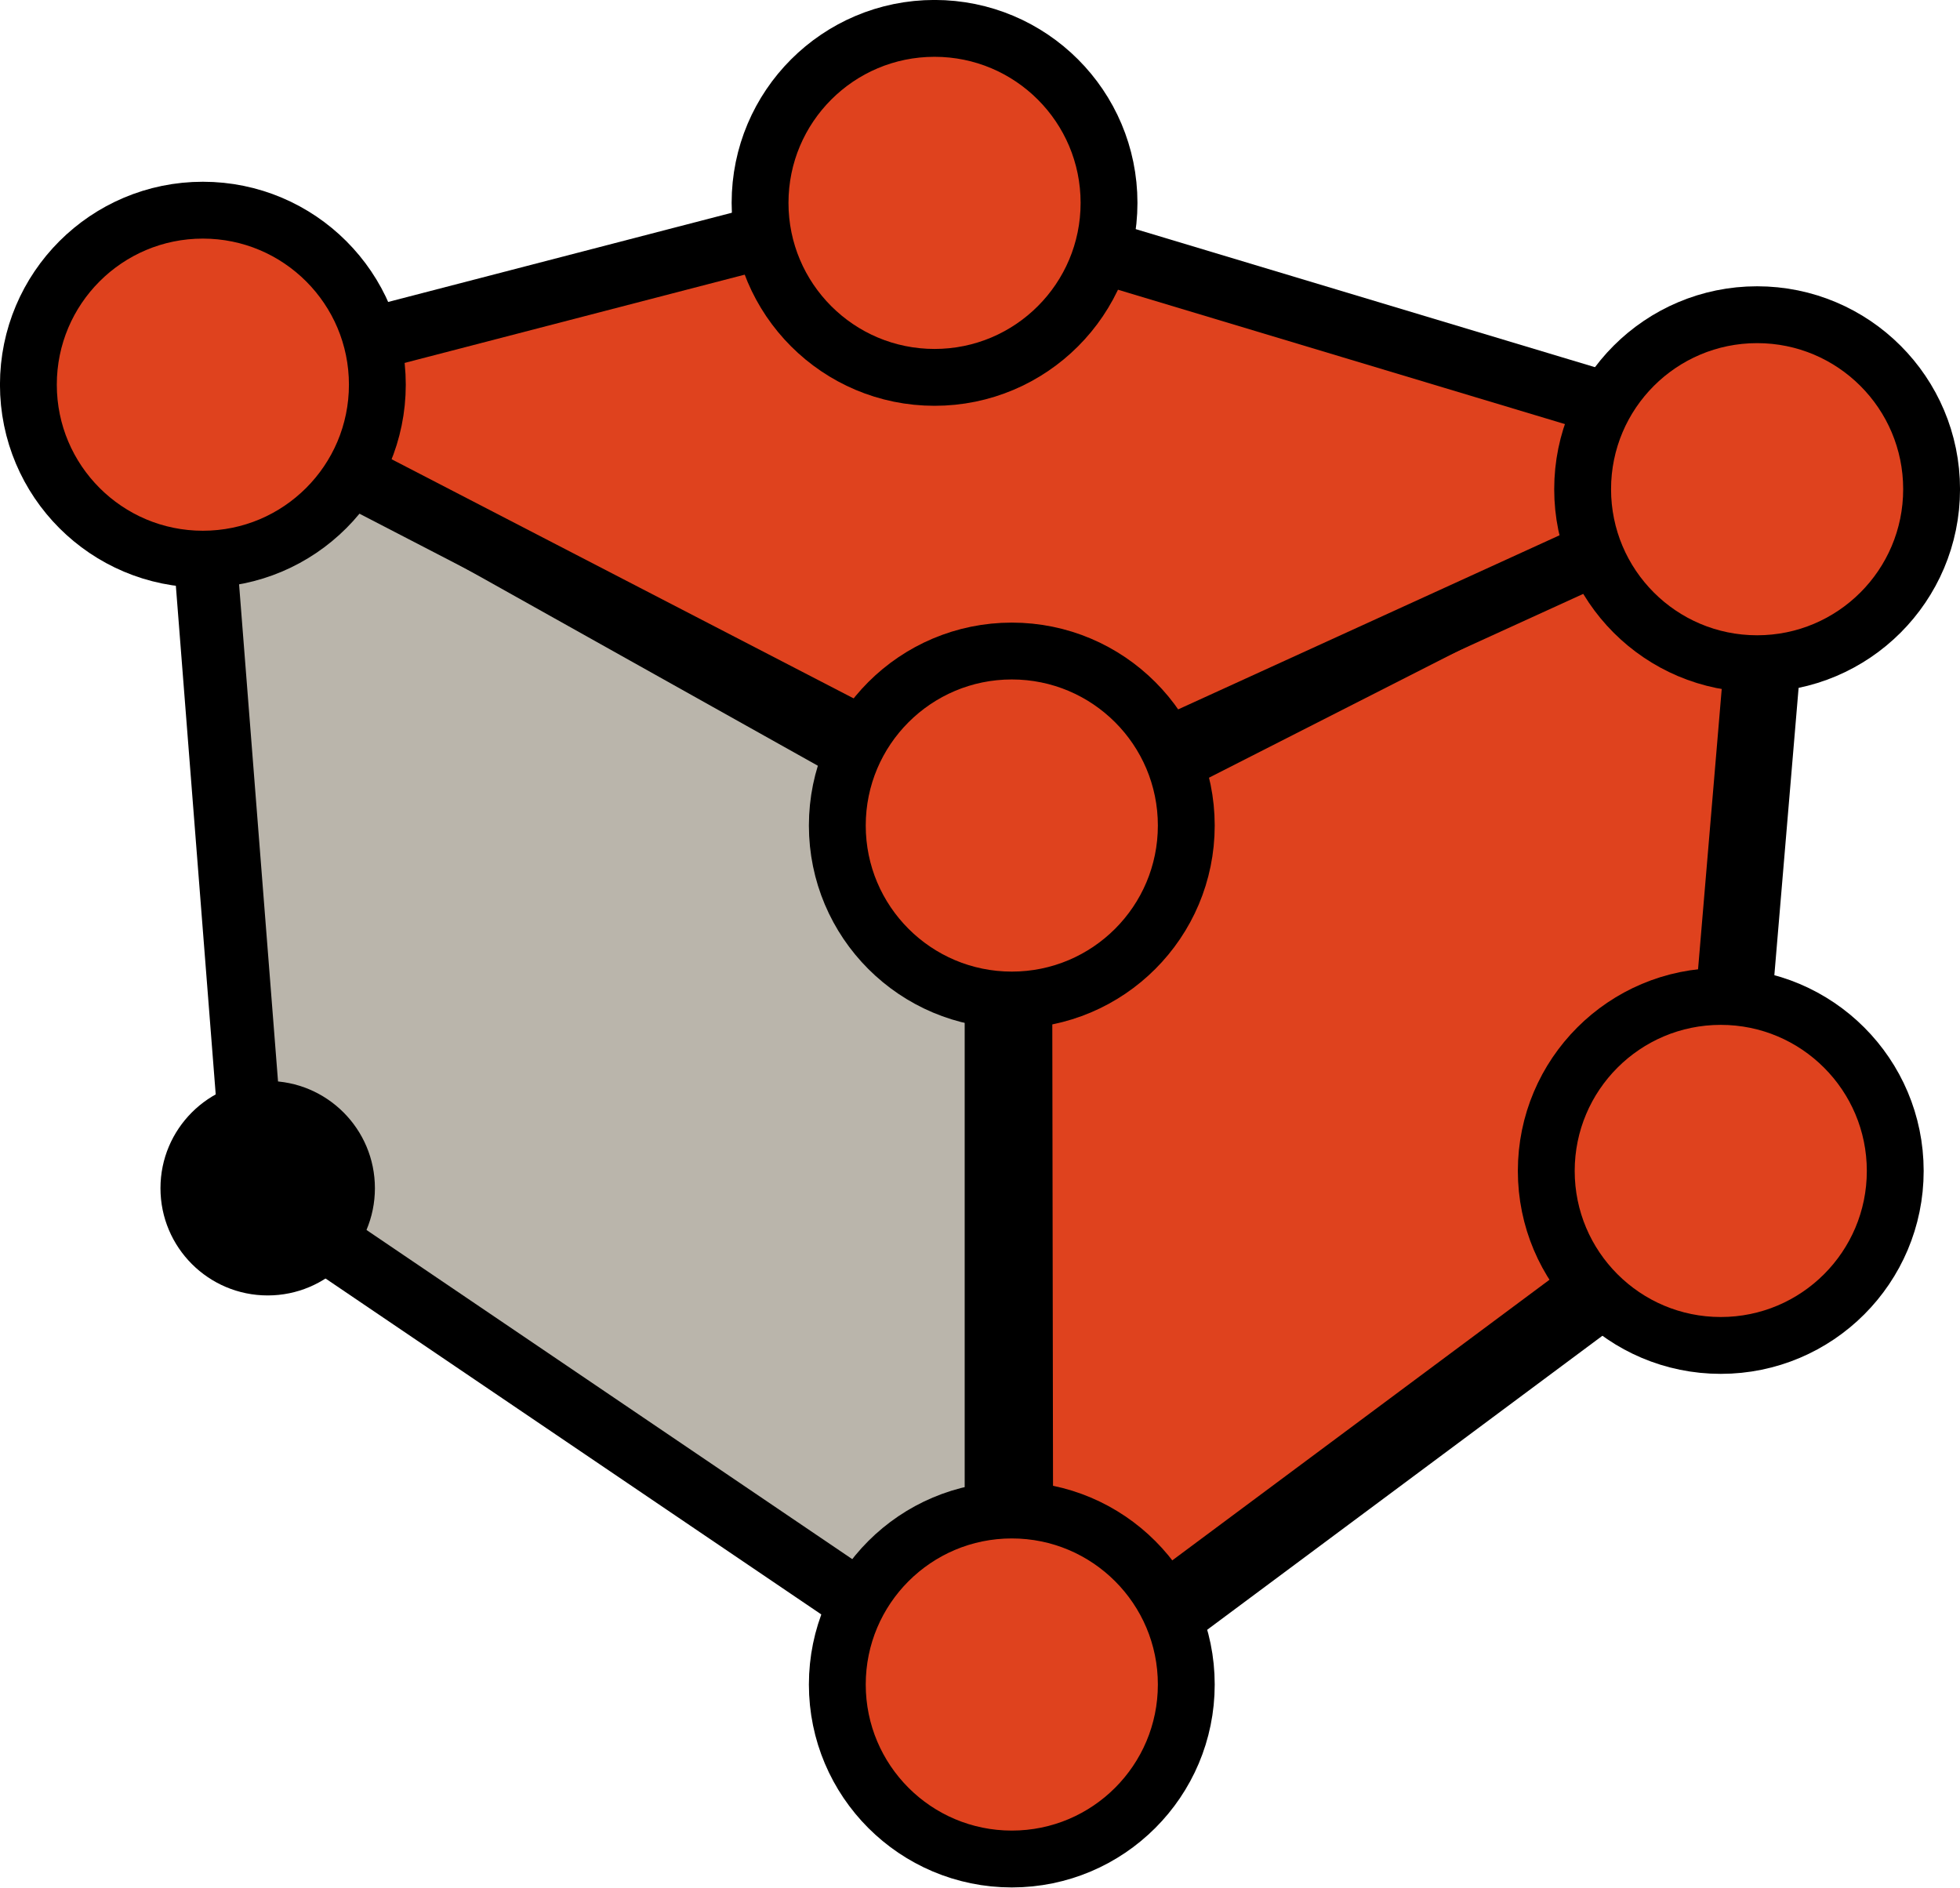
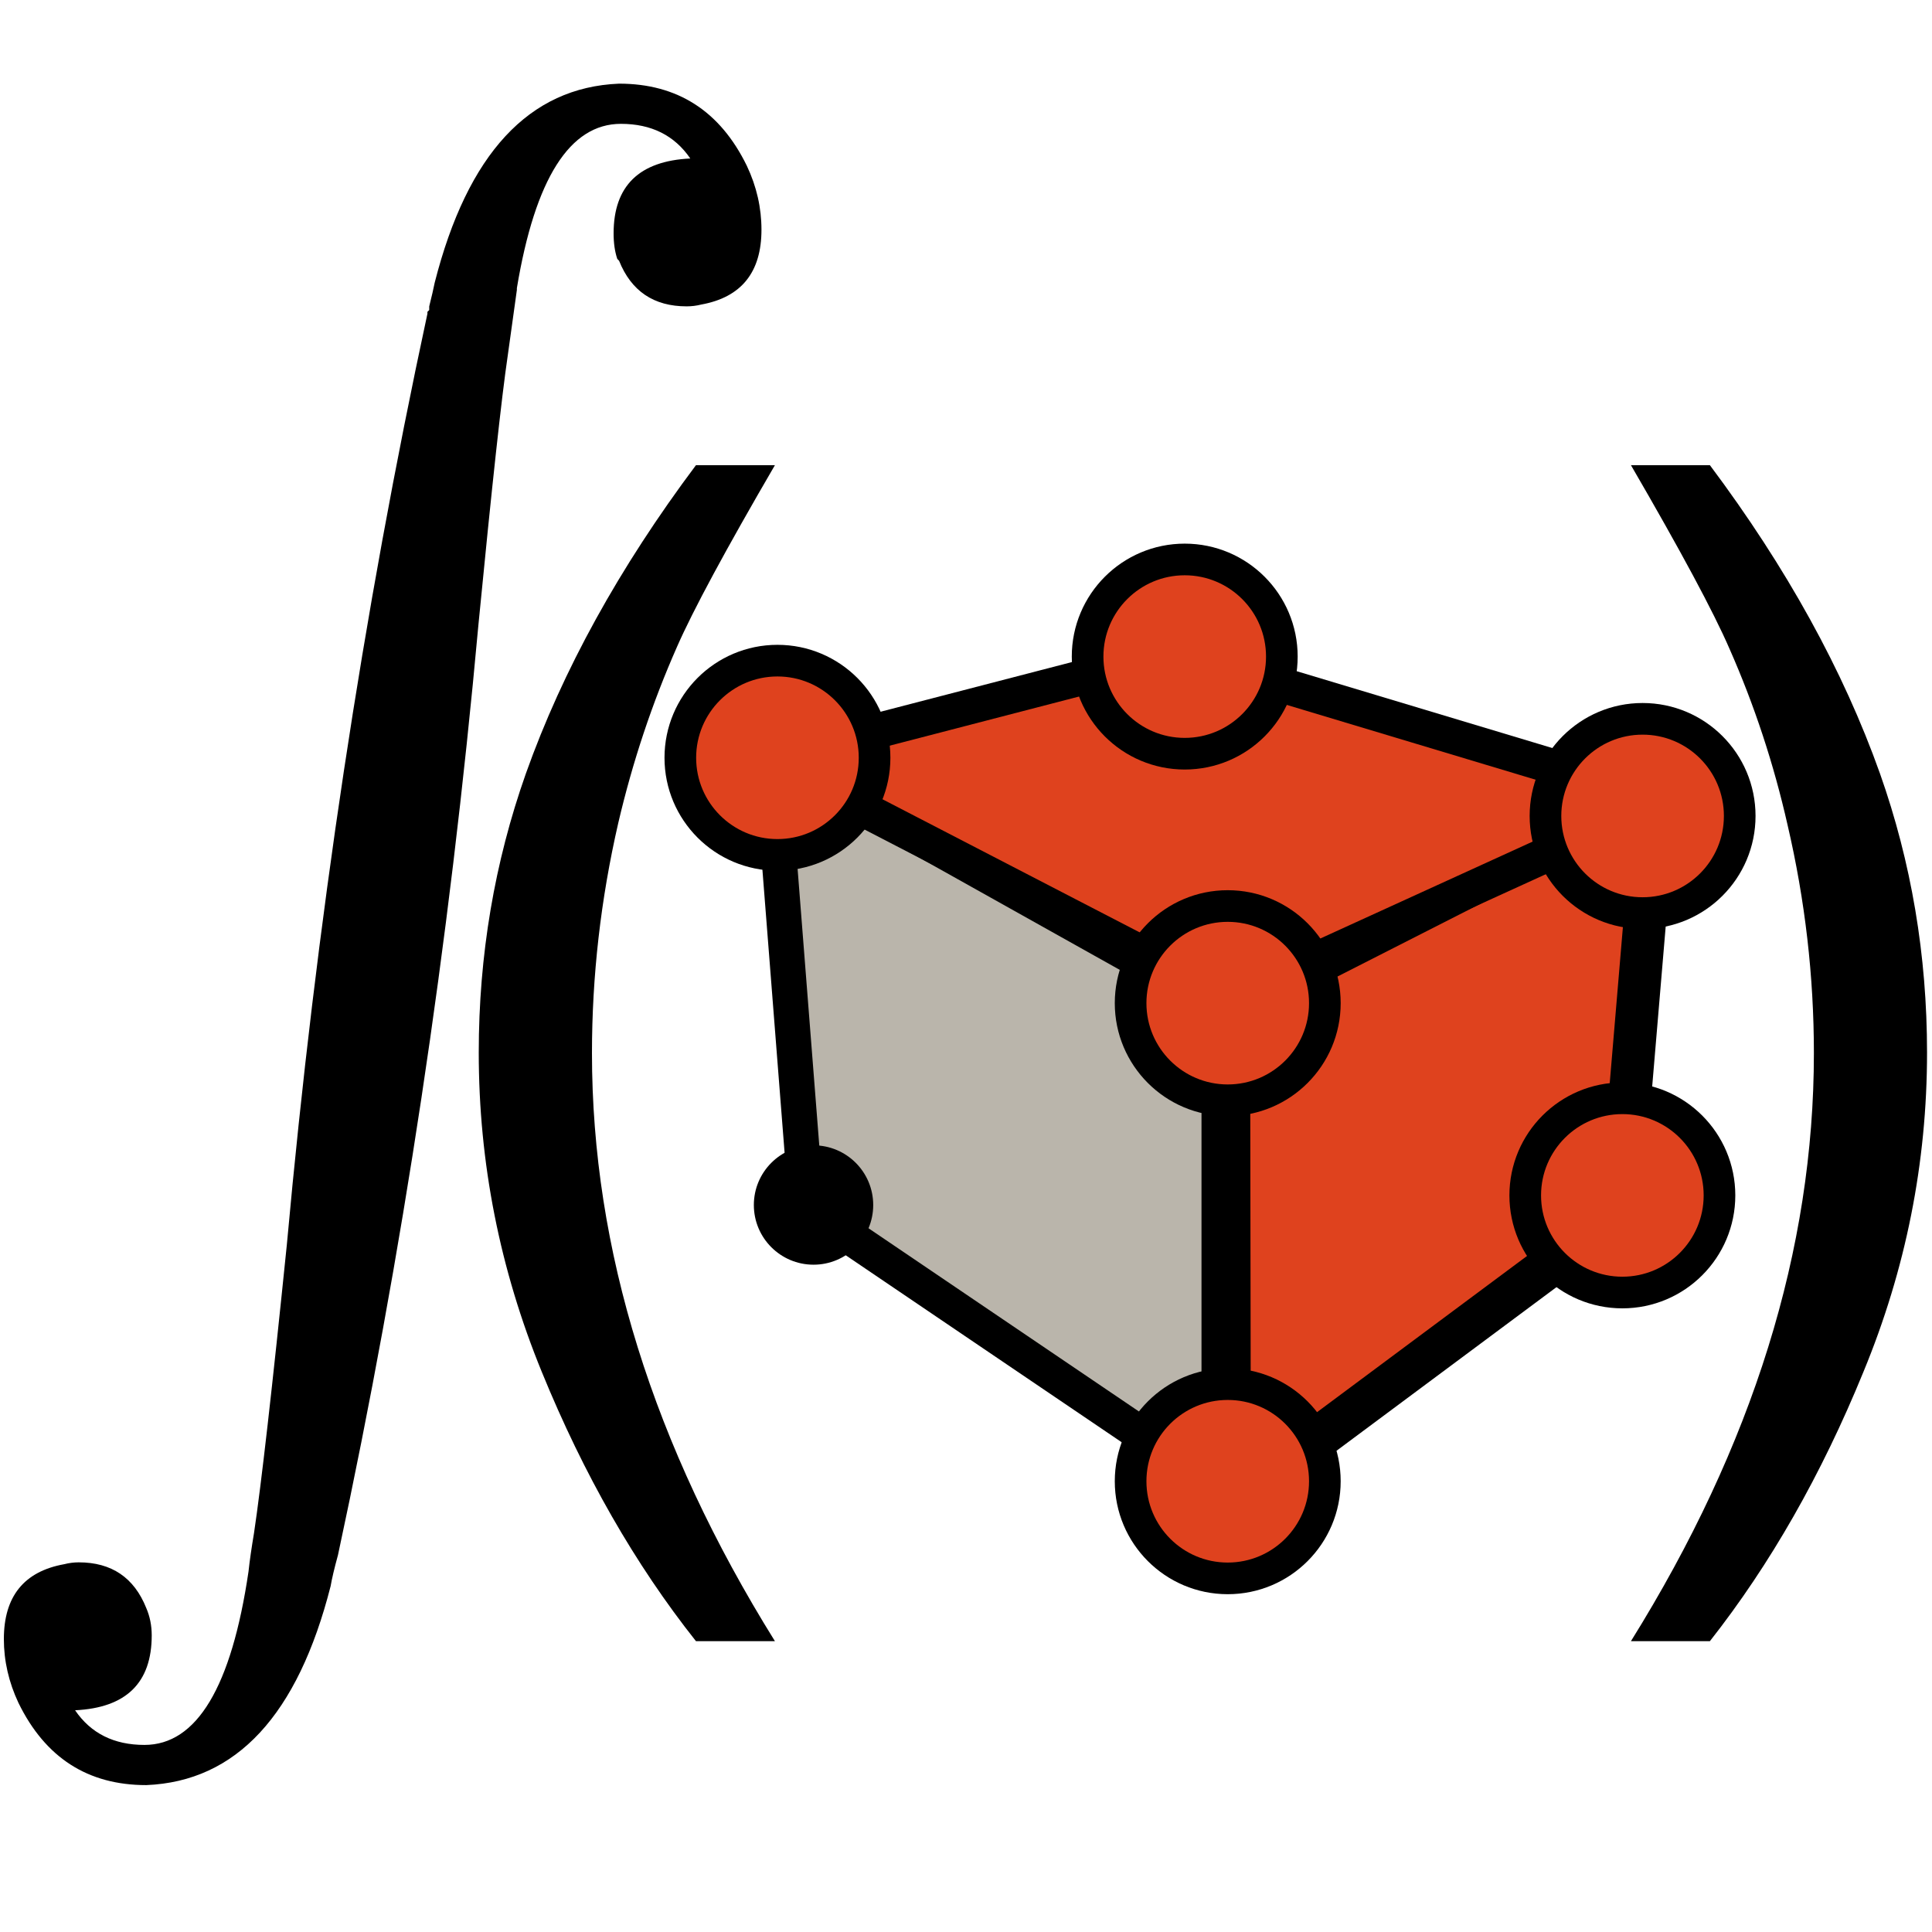
- <svg xmlns="http://www.w3.org/2000/svg" xmlns:xlink="http://www.w3.org/1999/xlink" width="31.043" height="29.891" id="svg4770" preserveAspectRatio="xMidYMid meet" zoomAndPan="magnify" version="1.0" contentScriptType="text/ecmascript" contentStyleType="text/css">
+ <svg xmlns="http://www.w3.org/2000/svg" xmlns:xlink="http://www.w3.org/1999/xlink" width="30px" height="30px" id="svg4046" preserveAspectRatio="xMidYMid meet" zoomAndPan="magnify" version="1.0" contentScriptType="text/ecmascript" contentStyleType="text/css">
  <defs id="defs3">
+     <linearGradient id="linearGradient3204">
+       <stop id="stop3206" offset="0" style="stop-color:#5c5c5c;stop-opacity:1;" />
+       <stop id="stop3208" offset="1" style="stop-color:#bab5ab;stop-opacity:0;" />
+     </linearGradient>
+     <marker orient="auto" refY="0.0" refX="0.0" id="Arrow2Lend" style="overflow:visible;">
+       <path id="path3133" style="font-size:12.0;fill-rule:evenodd;stroke-width:0.625;stroke-linejoin:round;" d="M 8.719,4.034 L -2.207,0.016 L 8.719,-4.002 C 6.973,-1.63 6.983,1.616 8.719,4.034 z " transform="scale(1.1) rotate(180) translate(-5,0)" />
+     </marker>
    <linearGradient id="linearGradient12426">
-       <stop style="stop-color:#eae8e3;stop-opacity:1;" offset="0" id="stop12427" />
-       <stop style="stop-color:#807d74;stop-opacity:1;" offset="1" id="stop12428" />
+       <stop id="stop12427" offset="0" style="stop-color:#eae8e3;stop-opacity:1;" />
+       <stop id="stop12428" offset="1" style="stop-color:#807d74;stop-opacity:1;" />
    </linearGradient>
+     <linearGradient xlink:href="#linearGradient3204" id="linearGradient3202" x1="2.836" y1="3.152" x2="26.753" y2="26.597" gradientUnits="userSpaceOnUse" />
+     <linearGradient xlink:href="#linearGradient3204" id="linearGradient3216" gradientUnits="userSpaceOnUse" x1="2.836" y1="3.152" x2="26.753" y2="26.597" />
  </defs>
-   <g id="layer1" transform="translate(1.0537,0.1329504)">
-     <g id="g6123" transform="translate(115.9812,-472.5443)">
-       <path style="fill:#bab5ab;stroke:#000000;stroke-linecap:square;stroke-linejoin:bevel;stroke-dashoffset:0" d="M -114.005,478.411 L -101.256,485.547 L -101.256,499.253 L -112.995,491.299 L -114.005,478.411 z" id="path6300" />
-       <path style="fill:#df421e;fill-opacity:1;stroke:#000000;stroke-width:1.212;stroke-linecap:square;stroke-linejoin:bevel;stroke-dashoffset:0" d="M -100.979,485.621 L -88.83,479.441 L -89.845,491.464 L -100.957,499.73 L -100.979,485.621 z" id="path6301" />
-       <path style="fill:#df421e;fill-opacity:1;stroke:#000000;stroke-linecap:square;stroke-linejoin:bevel;stroke-dashoffset:0" d="M -102.484,475.529 L -88.559,479.715 L -100.941,485.367 L -114.116,478.548 L -102.484,475.529 z" id="path6302" />
-       <path style="fill:#000000;fill-opacity:1;fill-rule:nonzero;stroke:#807d74;stroke-width:0;stroke-linecap:square;stroke-linejoin:bevel;stroke-miterlimit:4;stroke-dashoffset:0;stroke-opacity:1" id="path6303" d="M -93.188,-87.277 A 3.417,3.417 0 1 1 -100.023,-87.277 A 3.417,3.417 0 1 1 -93.188,-87.277 z" transform="matrix(0.496913,0,0,0.496913,-41.32945,523.1405)" />
-       <path style="fill:#000000;fill-opacity:1;fill-rule:nonzero;stroke:#807d74;stroke-width:0;stroke-linecap:square;stroke-linejoin:bevel;stroke-miterlimit:4;stroke-dashoffset:0;stroke-opacity:1" id="path6304" d="M -93.188,-87.277 A 3.417,3.417 0 1 1 -100.023,-87.277 A 3.417,3.417 0 1 1 -93.188,-87.277 z" transform="matrix(0.496913,0,0,0.496913,-54.56047,518.7757)" />
-       <path style="fill:#000000;fill-opacity:1;fill-rule:nonzero;stroke:#807d74;stroke-width:0;stroke-linecap:square;stroke-linejoin:bevel;stroke-miterlimit:4;stroke-dashoffset:0;stroke-opacity:1" id="path6305" d="M -93.188,-87.277 A 3.417,3.417 0 1 1 -100.023,-87.277 A 3.417,3.417 0 1 1 -93.188,-87.277 z" transform="matrix(0.496913,0,0,0.496913,-65.47261,521.7765)" />
-       <path style="fill:#000000;fill-opacity:1;fill-rule:nonzero;stroke:#807d74;stroke-width:0;stroke-linecap:square;stroke-linejoin:bevel;stroke-miterlimit:4;stroke-dashoffset:0;stroke-opacity:1" id="path6306" d="M -93.188,-87.277 A 3.417,3.417 0 1 1 -100.023,-87.277 A 3.417,3.417 0 1 1 -93.188,-87.277 z" transform="matrix(0.496913,0,0,0.496913,-53.19645,528.733)" />
-       <path style="fill:#000000;fill-opacity:1;fill-rule:nonzero;stroke:#807d74;stroke-width:0;stroke-linecap:square;stroke-linejoin:bevel;stroke-miterlimit:4;stroke-dashoffset:0;stroke-opacity:1" id="path6307" d="M -93.188,-87.277 A 3.417,3.417 0 1 1 -100.023,-87.277 A 3.417,3.417 0 1 1 -93.188,-87.277 z" transform="matrix(0.496913,0,0,0.496913,-42.01151,534.5983)" />
-       <path style="fill:#000000;fill-opacity:1;fill-rule:nonzero;stroke:#807d74;stroke-width:0;stroke-linecap:square;stroke-linejoin:bevel;stroke-miterlimit:4;stroke-dashoffset:0;stroke-opacity:1" id="path6308" d="M -93.188,-87.277 A 3.417,3.417 0 1 1 -100.023,-87.277 A 3.417,3.417 0 1 1 -93.188,-87.277 z" transform="matrix(0.496913,0,0,0.496913,-52.78724,542.1004)" />
-       <path style="fill:#000000;fill-opacity:1;fill-rule:nonzero;stroke:#807d74;stroke-width:0;stroke-linecap:square;stroke-linejoin:bevel;stroke-miterlimit:4;stroke-dashoffset:0;stroke-opacity:1" id="path6309" d="M -93.188,-87.277 A 3.417,3.417 0 1 1 -100.023,-87.277 A 3.417,3.417 0 1 1 -93.188,-87.277 z" transform="matrix(0.496913,0,0,0.496913,-64.79061,534.5983)" />
+   <g id="layer1">
+     <g id="g3221">
+       <g id="g2424" transform="matrix(0.5457276,0,0,0.5457276,10.89375,8.514511)">
+         <g id="g6123" transform="translate(115.9812,-472.5443)">
+           <path style="fill:#bab5ab;stroke:#000000;stroke-linecap:square;stroke-linejoin:bevel;stroke-dashoffset:0" d="M -114.005,478.411 L -101.256,485.547 L -101.256,499.253 L -112.995,491.299 L -114.005,478.411 z" id="path6300" />
+           <path style="fill:#df421e;fill-opacity:1;stroke:#000000;stroke-width:1.212;stroke-linecap:square;stroke-linejoin:bevel;stroke-dashoffset:0" d="M -100.979,485.621 L -88.83,479.441 L -89.845,491.464 L -100.957,499.73 L -100.979,485.621 z" id="path6301" />
+           <path style="fill:#df421e;fill-opacity:1;stroke:#000000;stroke-linecap:square;stroke-linejoin:bevel;stroke-dashoffset:0" d="M -102.484,475.529 L -88.559,479.715 L -100.941,485.367 L -114.116,478.548 L -102.484,475.529 z" id="path6302" />
+           <path style="fill:#000000;fill-opacity:1;fill-rule:nonzero;stroke:#807d74;stroke-width:0;stroke-linecap:square;stroke-linejoin:bevel;stroke-miterlimit:4;stroke-dashoffset:0;stroke-opacity:1" id="path6303" d="M -93.188,-87.277 A 3.417,3.417 0 1 1 -100.023,-87.277 A 3.417,3.417 0 1 1 -93.188,-87.277 z" transform="matrix(0.496913,0,0,0.496913,-41.32945,523.1405)" />
+           <path style="fill:#000000;fill-opacity:1;fill-rule:nonzero;stroke:#807d74;stroke-width:0;stroke-linecap:square;stroke-linejoin:bevel;stroke-miterlimit:4;stroke-dashoffset:0;stroke-opacity:1" id="path6304" d="M -93.188,-87.277 A 3.417,3.417 0 1 1 -100.023,-87.277 A 3.417,3.417 0 1 1 -93.188,-87.277 z" transform="matrix(0.496913,0,0,0.496913,-54.56047,518.7757)" />
+           <path style="fill:#000000;fill-opacity:1;fill-rule:nonzero;stroke:#807d74;stroke-width:0;stroke-linecap:square;stroke-linejoin:bevel;stroke-miterlimit:4;stroke-dashoffset:0;stroke-opacity:1" id="path6305" d="M -93.188,-87.277 A 3.417,3.417 0 1 1 -100.023,-87.277 A 3.417,3.417 0 1 1 -93.188,-87.277 z" transform="matrix(0.496913,0,0,0.496913,-65.47261,521.7765)" />
+           <path style="fill:#000000;fill-opacity:1;fill-rule:nonzero;stroke:#807d74;stroke-width:0;stroke-linecap:square;stroke-linejoin:bevel;stroke-miterlimit:4;stroke-dashoffset:0;stroke-opacity:1" id="path6306" d="M -93.188,-87.277 A 3.417,3.417 0 1 1 -100.023,-87.277 A 3.417,3.417 0 1 1 -93.188,-87.277 z" transform="matrix(0.496913,0,0,0.496913,-53.19645,528.733)" />
+           <path style="fill:#000000;fill-opacity:1;fill-rule:nonzero;stroke:#807d74;stroke-width:0;stroke-linecap:square;stroke-linejoin:bevel;stroke-miterlimit:4;stroke-dashoffset:0;stroke-opacity:1" id="path6307" d="M -93.188,-87.277 A 3.417,3.417 0 1 1 -100.023,-87.277 A 3.417,3.417 0 1 1 -93.188,-87.277 z" transform="matrix(0.496913,0,0,0.496913,-42.01151,534.5983)" />
+           <path style="fill:#000000;fill-opacity:1;fill-rule:nonzero;stroke:#807d74;stroke-width:0;stroke-linecap:square;stroke-linejoin:bevel;stroke-miterlimit:4;stroke-dashoffset:0;stroke-opacity:1" id="path6308" d="M -93.188,-87.277 A 3.417,3.417 0 1 1 -100.023,-87.277 A 3.417,3.417 0 1 1 -93.188,-87.277 z" transform="matrix(0.496913,0,0,0.496913,-52.78724,542.1004)" />
+           <path style="fill:#000000;fill-opacity:1;fill-rule:nonzero;stroke:#807d74;stroke-width:0;stroke-linecap:square;stroke-linejoin:bevel;stroke-miterlimit:4;stroke-dashoffset:0;stroke-opacity:1" id="path6309" d="M -93.188,-87.277 A 3.417,3.417 0 1 1 -100.023,-87.277 A 3.417,3.417 0 1 1 -93.188,-87.277 z" transform="matrix(0.496913,0,0,0.496913,-64.79061,534.5983)" />
+         </g>
+         <path style="fill:#df421e;fill-opacity:1;fill-rule:nonzero;stroke:#000000;stroke-width:0.786;stroke-linecap:square;stroke-linejoin:bevel;stroke-miterlimit:4;stroke-dasharray:none;stroke-dashoffset:0;stroke-opacity:1" id="path6109" d="M -94.193,-87.277 A 2.412,2.412 0 1 1 -99.018,-87.277 A 2.412,2.412 0 1 1 -94.193,-87.277 z" transform="matrix(1.145505,0,0,1.145505,125.6336,112.9173)" />
+         <use x="0" y="0" xlink:href="#path6109" id="use3334" transform="translate(11.80445,-5.326398)" width="30" height="30" />
+         <use x="0" y="0" xlink:href="#path6109" id="use3336" transform="translate(-12.81215,-6.9819)" width="30" height="30" />
+         <use x="0" y="0" xlink:href="#path6109" id="use3338" transform="translate(-1.223632,-9.861034)" width="30" height="30" />
+         <use x="0" y="0" xlink:href="#path6109" id="use3340" transform="translate(11.22862,5.470354)" width="30" height="30" />
+         <use x="0" y="0" xlink:href="#path6109" id="use3342" transform="translate(0,13.60391)" width="30" height="30" />
+       </g>
+       <path id="text2401" d="M 10.719,2.461 L 10.719,2.461 C 10.473,2.102 10.114,1.923 9.641,1.923 C 8.848,1.923 8.309,2.773 8.026,4.474 L 8.026,4.502 L 7.884,5.523 C 7.789,6.165 7.638,7.554 7.43,9.69 C 6.977,14.679 6.249,19.498 5.248,24.147 C 5.191,24.355 5.153,24.516 5.134,24.629 C 4.624,26.632 3.67,27.662 2.271,27.719 C 1.364,27.719 0.703,27.294 0.287,26.443 C 0.136,26.122 0.06,25.791 0.06,25.451 C 0.06,24.79 0.372,24.402 0.996,24.289 C 1.071,24.27 1.147,24.26 1.222,24.26 C 1.733,24.26 2.082,24.497 2.271,24.969 C 2.328,25.101 2.356,25.243 2.356,25.394 C 2.356,26.131 1.959,26.519 1.166,26.557 C 1.411,26.916 1.77,27.095 2.243,27.095 C 3.055,27.095 3.594,26.197 3.859,24.402 C 3.877,24.232 3.906,24.034 3.944,23.807 C 4.057,23.051 4.227,21.558 4.454,19.328 C 4.907,14.339 5.635,9.52 6.637,4.871 L 6.637,4.842 L 6.665,4.814 L 6.665,4.757 C 6.703,4.606 6.731,4.483 6.75,4.389 C 7.26,2.386 8.215,1.356 9.613,1.299 C 10.52,1.299 11.182,1.724 11.597,2.575 C 11.749,2.896 11.824,3.227 11.824,3.567 C 11.824,4.228 11.512,4.616 10.889,4.729 C 10.813,4.748 10.738,4.757 10.662,4.757 C 10.152,4.757 9.802,4.521 9.613,4.049 L 9.585,4.02 C 9.547,3.907 9.528,3.775 9.528,3.624 C 9.528,2.887 9.925,2.499 10.719,2.461" style="font-size:40px;font-style:normal;font-variant:normal;font-weight:bold;font-stretch:normal;line-height:125%;fill:#000000;fill-opacity:1;stroke:none;stroke-width:1px;stroke-linecap:butt;stroke-linejoin:miter;stroke-opacity:1;font-family:Arial Black;-inkscape-font-specification:'Arial Black, Bold'" />
+       <path id="path2492" d="M 10.807,25.484 C 9.863,24.293 9.065,22.899 8.413,21.303 C 7.76,19.707 7.434,18.054 7.434,16.344 C 7.434,14.836 7.678,13.392 8.166,12.011 C 8.736,10.409 9.616,8.813 10.807,7.223 L 12.033,7.223 C 11.266,8.54 10.759,9.481 10.512,10.045 C 10.126,10.919 9.822,11.831 9.6,12.781 C 9.328,13.965 9.192,15.156 9.192,16.353 C 9.192,19.4 10.139,22.443 12.033,25.484 L 10.807,25.484" style="font-size:16px;font-style:normal;font-variant:normal;font-weight:normal;font-stretch:normal;fill:#000000;fill-opacity:1;stroke:none;stroke-width:1px;stroke-linecap:butt;stroke-linejoin:miter;stroke-opacity:1;font-family:Arial;-inkscape-font-specification:Arial" />
+       <path id="text2481" d="M 26.551,25.484 L 25.325,25.484 C 27.219,22.443 28.166,19.4 28.166,16.353 C 28.166,15.162 28.03,13.981 27.757,12.809 C 27.542,11.859 27.241,10.947 26.855,10.073 C 26.608,9.503 26.098,8.553 25.325,7.223 L 26.551,7.223 C 27.741,8.813 28.622,10.409 29.192,12.011 C 29.68,13.392 29.923,14.836 29.923,16.344 C 29.923,18.054 29.594,19.707 28.935,21.303 C 28.283,22.899 27.488,24.293 26.551,25.484" style="font-size:16px;font-style:normal;font-variant:normal;font-weight:normal;font-stretch:normal;fill:#000000;fill-opacity:1;stroke:none;stroke-width:1px;stroke-linecap:butt;stroke-linejoin:miter;stroke-opacity:1;font-family:Arial;-inkscape-font-specification:Arial" />
    </g>
-     <path style="fill:#df421e;fill-opacity:1;fill-rule:nonzero;stroke:#000000;stroke-width:0.786;stroke-linecap:square;stroke-linejoin:bevel;stroke-miterlimit:4;stroke-dasharray:none;stroke-dashoffset:0;stroke-opacity:1" id="path6109" d="M -94.193,-87.277 A 2.412,2.412 0 1 1 -99.018,-87.277 A 2.412,2.412 0 1 1 -94.193,-87.277 z" transform="matrix(1.145505,0,0,1.145505,125.6336,112.9173)" />
-     <use x="0" y="0" xlink:href="#path6109" id="use3334" transform="translate(11.80445,-5.326398)" width="30" height="30" />
-     <use x="0" y="0" xlink:href="#path6109" id="use3336" transform="translate(-12.81215,-6.9819)" width="30" height="30" />
-     <use x="0" y="0" xlink:href="#path6109" id="use3338" transform="translate(-1.223632,-9.861034)" width="30" height="30" />
-     <use x="0" y="0" xlink:href="#path6109" id="use3340" transform="translate(11.22862,5.470354)" width="30" height="30" />
-     <use x="0" y="0" xlink:href="#path6109" id="use3342" transform="translate(0,13.60391)" width="30" height="30" />
+     <g id="g2498" transform="matrix(0.7426737,0,0,0.7426737,5.538698,-40.20906)" />
  </g>
</svg>
